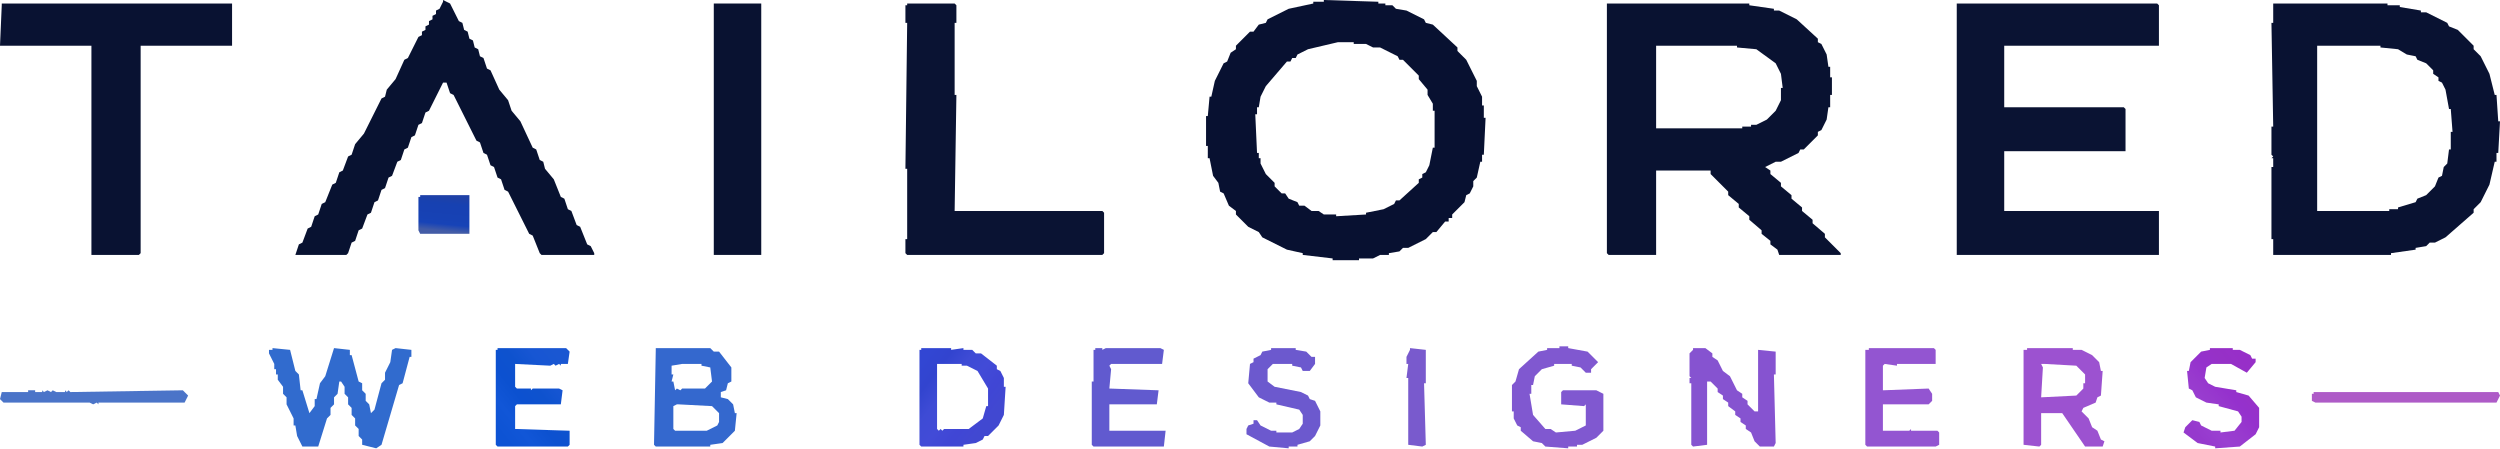
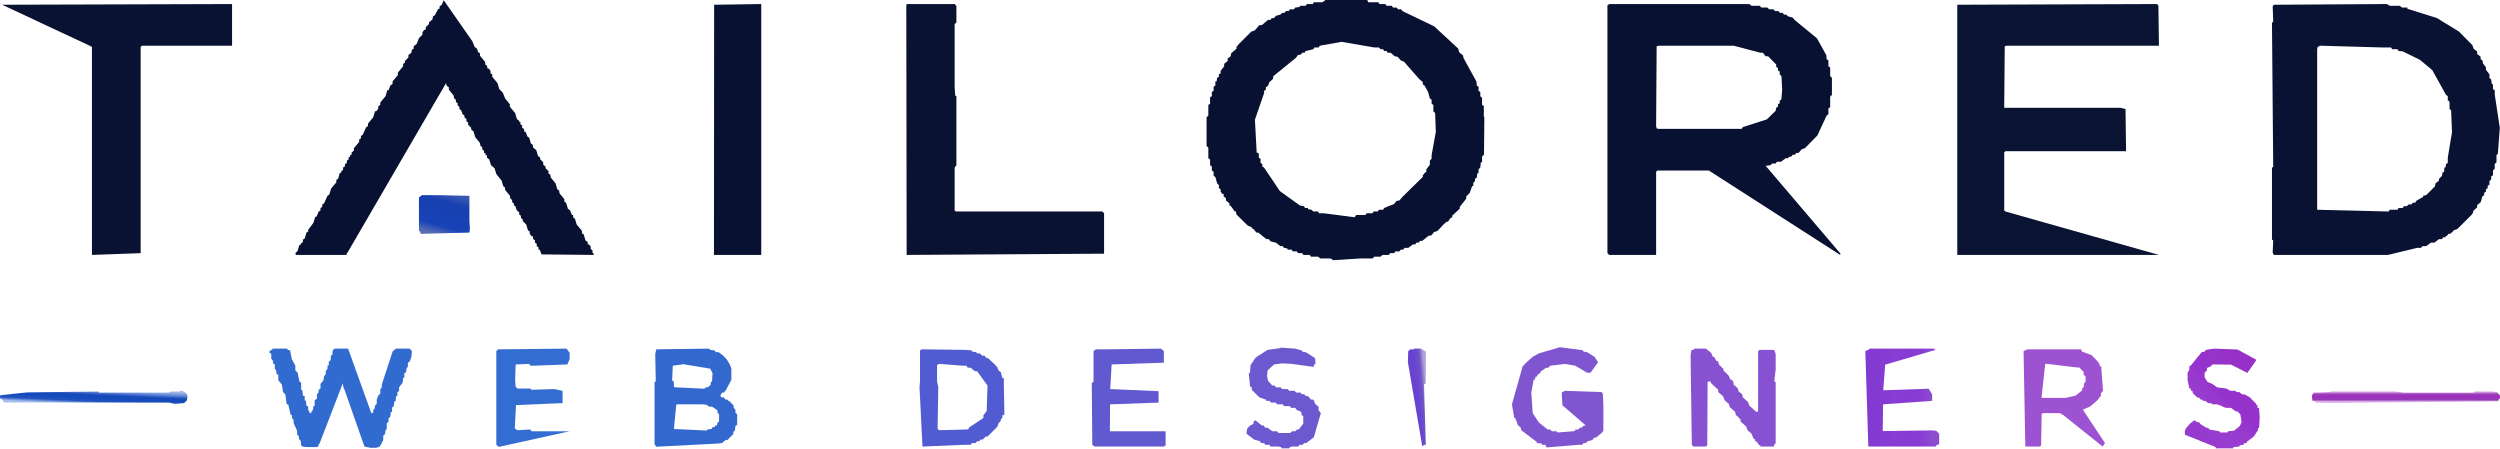
<svg xmlns="http://www.w3.org/2000/svg" viewBox="0 0 1422 255" role="img" aria-label="Tailored Web Designers">
  <defs>
-     <linearGradient id="g8" gradientUnits="userSpaceOnUse" x1="253.2" y1="109.8" x2="250.9" y2="133.2">
-       <stop offset="0.083" stop-color="#1f41a6" />
-       <stop offset="0.25" stop-color="#1741b1" />
-       <stop offset="0.417" stop-color="#1741b3" />
-       <stop offset="0.583" stop-color="#1742b4" />
-       <stop offset="0.75" stop-color="#1743b7" />
-       <stop offset="0.917" stop-color="#435ca6" />
+     <linearGradient id="g8" gradientUnits="userSpaceOnUse" x1="256.3" y1="108.4" x2="248.8" y2="135.3">
+       <stop offset="0.083" stop-color="#3956b4" />
+       <stop offset="0.25" stop-color="#1741b0" />
+       <stop offset="0.417" stop-color="#1741b2" />
+       <stop offset="0.583" stop-color="#1742b5" />
+       <stop offset="0.75" stop-color="#1843b7" />
+       <stop offset="0.917" stop-color="#556cb5" />
    </linearGradient>
-     <linearGradient id="g11" gradientUnits="userSpaceOnUse" x1="275.5" y1="243.9" x2="325.8" y2="203.5">
-       <stop offset="0.083" stop-color="#0d53d4" />
-       <stop offset="0.25" stop-color="#1156d7" />
-       <stop offset="0.417" stop-color="#0c51d0" />
-       <stop offset="0.583" stop-color="#0e52ce" />
-       <stop offset="0.75" stop-color="#1756d3" />
-       <stop offset="0.917" stop-color="#1a57d2" />
-     </linearGradient>
-     <linearGradient id="g13" gradientUnits="userSpaceOnUse" x1="566.0" y1="242.4" x2="518.0" y2="205.6">
-       <stop offset="0.083" stop-color="#4148d1" />
-       <stop offset="0.25" stop-color="#4046d5" />
-       <stop offset="0.417" stop-color="#424bd7" />
-       <stop offset="0.583" stop-color="#3e4bd5" />
-       <stop offset="0.75" stop-color="#3244cf" />
-       <stop offset="0.917" stop-color="#3246d3" />
-     </linearGradient>
-     <linearGradient id="g20" gradientUnits="userSpaceOnUse" x1="1285.3" y1="207.8" x2="1242.2" y2="245.3">
+     <linearGradient id="g11" gradientUnits="userSpaceOnUse" x1="1285" y1="207.1" x2="1243.4" y2="247">
      <stop offset="0.083" stop-color="#972fc8" />
-       <stop offset="0.25" stop-color="#9631c7" />
+       <stop offset="0.25" stop-color="#9734c8" />
      <stop offset="0.417" stop-color="#9531cd" />
      <stop offset="0.583" stop-color="#983ace" />
-       <stop offset="0.75" stop-color="#9a3fd1" />
-       <stop offset="0.917" stop-color="#9639cd" />
+       <stop offset="0.75" stop-color="#993dd1" />
+       <stop offset="0.917" stop-color="#963acd" />
+     </linearGradient>
+     <linearGradient id="g17" gradientUnits="userSpaceOnUse" x1="799.1" y1="226.3" x2="812.7" y2="225.1">
+       <stop offset="0.083" stop-color="#896dd1" />
+       <stop offset="0.25" stop-color="#6945ce" />
+       <stop offset="0.417" stop-color="#6842d0" />
+       <stop offset="0.583" stop-color="#6945d1" />
+       <stop offset="0.75" stop-color="#7154c5" />
+       <stop offset="0.917" stop-color="#b0a1d9" />
+     </linearGradient>
+     <linearGradient id="g19" gradientUnits="userSpaceOnUse" x1="1061" y1="226.1" x2="1102.7" y2="226.1">
+       <stop offset="0.083" stop-color="#833ad3" />
+       <stop offset="0.25" stop-color="#853cd2" />
+       <stop offset="0.417" stop-color="#883dd3" />
+       <stop offset="0.583" stop-color="#883bd3" />
+       <stop offset="0.75" stop-color="#893bd4" />
+       <stop offset="0.917" stop-color="#8d4dcf" />
+     </linearGradient>
+     <linearGradient id="g21" gradientUnits="userSpaceOnUse" x1="53.2" y1="220.1" x2="52.7" y2="230.9">
+       <stop offset="0.083" stop-color="#a4b9e6" />
+       <stop offset="0.25" stop-color="#6689da" />
+       <stop offset="0.417" stop-color="#1548b9" />
+       <stop offset="0.583" stop-color="#144bba" />
+       <stop offset="0.75" stop-color="#2252c1" />
+       <stop offset="0.917" stop-color="#a4bded" />
+     </linearGradient>
+     <linearGradient id="g22" gradientUnits="userSpaceOnUse" x1="1368" y1="222.6" x2="1368" y2="229">
+       <stop offset="0.083" stop-color="#d497e4" />
+       <stop offset="0.25" stop-color="#9a42b7" />
+       <stop offset="0.417" stop-color="#9c2ebc" />
+       <stop offset="0.583" stop-color="#9d31be" />
+       <stop offset="0.75" stop-color="#943eb0" />
+       <stop offset="0.917" stop-color="#deb2ed" />
    </linearGradient>
  </defs>
-   <path fill="#081231" fill-rule="evenodd" d="M252 0L256 2L261 12L263 13L264 17L266 18L267 22L269 23L270 27L272 28L273 32L275 33L277 39L279 40L284 51L289 57L291 63L296 69L303 84L305 85L307 91L309 92L310 96L315 102L319 112L321 113L323 119L325 120L328 128L330 129L334 139L336 140L338 144L338 145L308 145L307 144L303 134L301 133L289 109L287 108L285 102L283 101L281 95L279 94L277 88L275 87L273 81L271 80L258 54L256 53L254 47L252 47L244 63L242 64L240 70L238 71L236 77L234 78L232 84L230 85L228 91L226 92L223 100L221 101L219 107L217 108L215 114L213 115L211 121L209 122L206 130L204 131L202 137L200 138L198 144L197 145L168 145L170 139L172 138L175 130L177 129L179 123L181 122L183 116L185 115L189 105L191 104L193 98L195 97L198 89L200 88L202 82L207 76L217 56L219 55L220 51L225 45L230 34L232 33L238 21L240 20L240 18L242 17L242 15L244 14L244 12L246 11L246 9L248 8L248 6L250 5L252 1Z" />
-   <path fill="#081131" fill-rule="evenodd" d="M753 0L784 1L784 2L788 2L788 3L792 3L794 5L800 6L810 11L811 13L815 14L829 27L829 29L834 34L840 46L840 49L843 55L843 60L844 60L844 67L845 67L844 88L843 88L843 92L842 92L840 101L838 103L838 106L836 110L834 111L833 115L826 122L826 124L824 124L824 126L822 126L817 132L815 132L811 136L801 141L798 141L796 143L790 144L790 145L785 145L781 147L773 147L773 148L758 148L758 147L741 145L741 144L732 142L718 135L716 132L710 129L703 122L703 120L699 117L696 110L694 109L693 104L690 100L688 90L687 90L687 83L686 83L686 66L687 66L688 55L689 55L691 46L696 36L698 35L700 30L703 28L703 26L711 18L713 18L716 14L720 13L721 11L733 5L747 2L747 1L753 1ZM761 24L744 28L738 31L737 33L735 33L734 35L732 35L720 49L717 55L716 61L715 61L715 65L714 65L715 87L716 87L716 90L717 90L717 93L720 99L725 104L725 106L729 110L731 110L733 113L738 115L739 117L742 117L746 120L750 120L753 122L760 122L760 123L777 122L777 121L787 119L793 116L794 114L796 114L807 104L807 102L809 101L809 99L811 98L813 94L815 84L816 84L816 63L815 63L815 59L812 54L812 51L807 45L807 43L798 34L796 34L795 32L785 27L781 27L777 25L770 25L770 24L762 24Z" />
-   <path fill="#091232" fill-rule="evenodd" d="M1 2L132 2L132 26L80 26L80 144L79 145L52 145L52 26L0 26L1 3Z" />
-   <path fill="#091231" fill-rule="evenodd" d="M406 2L433 2L433 145L406 145L406 3Z" />
-   <path fill="#0a1333" fill-rule="evenodd" d="M516 2L543 2L544 3L544 13L543 13L543 54L544 54L543 120L627 120L628 121L628 144L627 145L516 145L515 144L515 136L516 136L516 96L515 96L516 13L515 13L515 3L516 3Z" />
-   <path fill="#091231" fill-rule="evenodd" d="M914 2L995 2L995 3L1009 5L1009 6L1012 6L1022 11L1034 22L1034 24L1036 25L1039 31L1040 38L1041 38L1041 44L1042 44L1042 54L1041 54L1041 61L1040 61L1039 68L1036 74L1034 75L1034 77L1026 85L1024 85L1023 87L1013 92L1010 92L1004 95L1007 97L1007 99L1013 104L1013 106L1019 111L1019 113L1025 118L1025 120L1031 125L1031 127L1038 133L1038 135L1047 144L1047 145L1012 145L1011 142L1007 139L1007 137L1002 133L1002 131L995 125L995 123L989 118L989 116L983 111L983 109L973 99L973 97L942 97L942 145L915 145L914 144L914 3ZM943 26L942 26L942 73L991 73L991 72L996 72L996 71L999 71L1005 68L1010 63L1013 57L1013 50L1014 50L1013 42L1010 36L999 28L988 27L988 26L944 26Z" />
-   <path fill="#0a1333" fill-rule="evenodd" d="M1113 2L1227 2L1228 3L1228 26L1140 26L1140 61L1208 61L1209 62L1209 86L1140 86L1140 120L1228 120L1228 145L1113 145L1113 3Z" />
-   <path fill="#091232" fill-rule="evenodd" d="M1293 2L1358 2L1358 3L1365 3L1365 4L1377 6L1377 7L1380 7L1392 13L1393 15L1398 17L1407 26L1407 28L1411 32L1416 42L1419 54L1420 54L1421 69L1422 69L1421 87L1420 87L1420 92L1419 92L1416 105L1411 115L1407 119L1407 121L1391 135L1385 138L1382 138L1380 140L1374 141L1374 142L1360 144L1360 145L1293 145L1293 136L1292 136L1292 95L1293 95L1293 90L1292 90L1293 89L1292 88L1292 72L1293 72L1292 13L1293 13L1293 3ZM1319 26L1318 26L1318 120L1359 120L1359 119L1364 119L1364 118L1374 115L1375 113L1380 111L1385 106L1387 101L1389 100L1390 95L1392 93L1393 85L1394 85L1394 75L1395 75L1394 62L1393 62L1391 51L1389 47L1387 46L1387 44L1384 42L1384 40L1380 36L1375 34L1374 32L1369 31L1364 28L1354 27L1354 26L1320 26Z" />
-   <path fill="url(#g8)" fill-rule="evenodd" d="M239 111L267 111L267 133L239 133L238 131L238 112L239 112Z" />
-   <path fill="#8058d0" fill-rule="evenodd" d="M887 197L892 197L892 198L903 200L909 206L905 210L905 212L902 212L899 209L894 208L894 207L884 207L884 208L877 210L873 214L872 219L871 219L871 224L870 224L872 236L879 244L882 244L885 246L896 245L902 242L902 230L901 231L888 230L888 223L889 222L908 222L912 224L912 245L908 249L900 253L897 253L897 254L892 254L892 255L879 254L877 252L872 251L865 245L865 243L863 242L861 238L861 234L860 234L860 219L862 217L864 210L875 200L880 199L880 198L887 198Z" />
-   <path fill="#316bce" fill-rule="evenodd" d="M155 198L165 199L168 211L170 213L171 222L172 222L176 235L179 231L179 227L180 227L182 218L185 214L190 198L199 199L199 202L200 202L204 217L206 218L206 222L208 224L208 228L210 230L211 235L213 233L217 218L219 216L219 212L222 206L223 199L225 198L234 199L234 203L233 203L229 218L227 219L217 253L214 255L206 253L206 250L204 248L204 244L202 242L202 238L200 236L200 232L198 230L198 226L196 224L196 220L194 217L193 217L192 224L190 226L190 230L188 232L188 236L186 238L181 254L172 254L169 248L168 242L167 242L167 238L163 230L163 226L161 224L161 220L158 216L158 213L157 213L157 210L156 210L156 207L153 201L153 199L155 199Z" />
-   <path fill="url(#g11)" fill-rule="evenodd" d="M283 198L322 198L324 200L323 207L319 207L319 208L318 207L316 208L315 207L313 208L293 207L293 220L294 221L302 221L302 222L303 221L318 221L320 222L319 230L294 230L293 231L293 244L324 245L324 253L323 254L283 254L282 253L282 199L283 199Z" />
-   <path fill="#3468ce" fill-rule="evenodd" d="M373 198L404 198L406 200L409 200L416 209L416 217L414 218L413 222L410 223L410 226L414 227L417 230L418 235L419 235L418 245L411 252L404 253L404 254L373 254L372 253L373 199ZM388 207L382 208L382 213L383 213L382 217L383 217L384 222L385 221L387 222L388 221L401 221L405 217L404 209L399 208L399 207L389 207ZM385 230L383 231L383 244L384 245L402 245L408 242L409 240L409 235L405 231L386 230Z" />
-   <path fill="url(#g13)" fill-rule="evenodd" d="M524 198L541 198L541 199L548 198L548 199L553 199L555 201L558 201L567 208L567 210L569 211L571 215L571 220L572 220L571 236L568 242L562 248L560 248L559 250L555 252L548 253L548 254L524 254L523 253L523 199L524 199ZM534 207L533 207L533 244L534 245L535 244L536 245L537 244L551 244L559 238L561 231L562 231L562 221L556 211L550 208L547 208L547 207L535 207Z" />
-   <path fill="#615acf" fill-rule="evenodd" d="M623 198L627 198L627 199L629 198L660 198L662 199L661 207L632 207L631 208L632 210L631 221L659 222L658 230L631 230L631 245L663 245L662 254L622 254L621 253L621 217L622 217L622 199L623 199Z" />
-   <path fill="#6c59ce" fill-rule="evenodd" d="M723 198L737 198L737 199L743 200L746 203L748 203L748 207L745 211L741 211L740 209L735 208L735 207L724 207L721 210L721 217L725 220L740 223L744 225L745 227L748 228L751 234L751 242L748 248L745 251L738 253L738 254L733 254L733 255L722 254L709 247L709 244L710 242L713 241L713 239L715 239L717 242L723 245L726 245L726 246L735 246L739 244L741 241L741 236L739 233L726 230L726 229L722 229L716 226L710 218L711 207L713 206L713 204L717 202L718 200L723 199Z" />
-   <path fill="#795acd" fill-rule="evenodd" d="M802 198L811 199L811 218L810 218L811 253L809 254L801 253L801 215L800 215L801 207L800 207L800 203L802 199Z" />
-   <path fill="#8653d0" fill-rule="evenodd" d="M963 198L970 198L974 201L974 203L977 205L980 211L984 214L988 222L991 224L991 226L994 228L994 230L998 234L1000 234L1000 199L1010 200L1010 213L1009 213L1010 252L1009 254L1001 254L998 251L996 246L993 244L993 242L990 240L990 238L987 236L987 234L983 231L983 229L980 227L980 225L977 223L977 221L973 217L971 217L971 253L963 254L962 253L962 218L961 218L961 215L962 215L961 214L961 201L963 199Z" />
-   <path fill="#9355d1" fill-rule="evenodd" d="M1063 198L1100 198L1101 199L1101 207L1079 207L1079 208L1072 207L1071 208L1071 222L1097 221L1099 224L1099 228L1097 230L1071 230L1071 245L1086 245L1087 244L1087 245L1102 245L1103 246L1103 253L1101 254L1062 254L1061 253L1061 199L1063 199Z" />
-   <path fill="#9c52d0" fill-rule="evenodd" d="M1153 198L1179 198L1179 199L1184 199L1190 202L1194 206L1195 211L1196 211L1195 225L1193 226L1192 229L1185 232L1184 234L1188 238L1190 243L1193 245L1195 250L1197 251L1196 254L1186 254L1173 235L1161 235L1161 253L1160 254L1151 253L1151 199L1153 199ZM1162 207L1161 207L1162 209L1161 226L1181 225L1185 221L1185 218L1186 218L1186 213L1181 208L1163 207Z" />
-   <path fill="url(#g20)" fill-rule="evenodd" d="M1257 198L1270 198L1270 199L1274 199L1280 202L1281 204L1283 204L1283 206L1278 212L1269 207L1258 207L1255 209L1254 215L1256 218L1260 220L1272 222L1272 223L1279 225L1285 232L1285 243L1283 247L1274 254L1260 255L1260 254L1250 252L1242 246L1243 243L1247 239L1251 240L1252 242L1258 245L1263 245L1263 246L1271 245L1275 240L1275 237L1273 234L1262 231L1262 230L1255 229L1249 226L1247 222L1245 221L1244 211L1245 211L1246 206L1252 200L1257 199Z" />
-   <path fill="#4b74c8" fill-rule="evenodd" d="M16 222L20 222L20 223L24 223L24 222L25 223L27 222L29 223L30 222L32 223L37 223L37 222L38 223L39 222L40 223L104 222L107 225L105 229L56 229L56 230L55 229L53 230L51 229L2 229L0 227L1 223L16 223Z" />
-   <path fill="#ae5bc7" fill-rule="evenodd" d="M1316 223L1421 223L1422 225L1420 229L1317 229L1315 228L1315 224L1316 224Z" />
+   <path fill="#081131" fill-rule="evenodd" d="M268.7 23.5L270 26.7L271.3 27.7L272 29.7L273 30.3L273 31.7L276 35.3L276 36.7L277 37.3L277.3 39L278 39L279 40.3L279 41.7L280 42.3L280 43.7L283 47.3L284 50.7L286 52.7L287.3 56L290 59.3L290 60.7L293 64.3L294 67.7L295.3 68.7L295.3 69.3L296 69.3L296 70.7L297 71.3L297 72.7L298 73.3L298.3 75L299 75L300 77.7L301 78.3L302 81.7L303 82.3L303.3 84L305 85.3L306 88.7L307.3 89.7L307.3 90.7L309 92.3L309 93.7L310.3 94.7L310.3 95.7L312 97.3L312 98.7L313 99.3L313.3 101L316 104.3L317 107.7L318 108.3L318.3 110L321 113.3L321 114.7L322 115.3L323 118.7L324.3 119.7L325.3 122.3L326 122.3L326 123.7L327 124.3L328 127.7L331 131.3L331 132.7L332 133.3L333 136.7L334.3 137.7L334.3 139L335 139L336 140.3L336 141.7L337 142.3L337 143.7L337.7 144.3L337.7 145L308 144.7L307 142L306.3 142L306.3 140.7L305.3 140L305.3 138.7L304.3 138L304.3 136.7L303.3 136L303 134.3L302.3 134.3L301.3 133L301.3 131.7L300.3 131L299.3 127.7L297.3 125.7L297.3 124.7L296.3 124L296.3 122.7L295.3 122L295.3 120.7L294 119.7L293 117L292.3 117L292.3 115.7L291.3 115L291.3 113.7L290.3 113L290 111.3L287.3 108L287.3 106.7L286.3 106L285.3 102.7L282.3 99L281.3 95.7L279.3 94L278.3 90.7L277 89.7L277 88.3L276.3 88.3L276 87L275.3 87L275.3 85.7L274.3 85L274.3 83.7L273.3 83L273 81.3L270.3 78L269.3 74.7L268 73.7L268 72.7L266.3 71L266.3 69.7L265.3 69L265.3 67.7L264.3 67L264 65.3L263.3 65.3L262.3 62.7L261.3 62L261.3 60.7L260.3 60L260.3 58.7L259.3 58L259.3 56.7L258.3 56L258 54.3L255.3 51L255.3 49.7L254 48.7L253.7 47.3L197.6 143.8L197.3 144L197 145L168.3 145L168 144L169.3 142.7L170.3 139.3L171 139.3L171 138.7L172.3 137.7L172.3 136.3L173.3 135.7L174.3 132.3L175.3 131.7L175.3 130.7L178.3 126.7L179.3 123.3L180 123.3L181.3 120.3L182.3 119.7L182.3 118.3L183.3 117.7L183.3 116.3L184.3 115.7L186.3 111.3L187.3 110.7L188.3 107.3L191.3 103.7L191.3 102.3L192.3 101.7L193.3 98.3L194 98.3L194.3 97L195 97L195.3 95L196 95L196.3 93.3L197.3 92.7L197.3 91.3L198.3 90.7L198.3 89.3L199 89.3L199.3 88L200 88L200 86.7L201.3 85.7L201.3 84.3L204.3 80.7L204.3 79.3L205.3 78.7L205.3 77.3L206.3 76.7L208.3 72.3L209.3 71.7L209.3 70.3L212.3 66.7L213.3 63.3L214 63.3L215 62L215.3 60.3L216.3 59.7L216.3 58.3L219.3 54.7L220.3 51.3L221 51.3L222 48.7L223.3 47.7L223.3 46.3L226.3 42.7L226.3 41.3L229.3 37.7L229.3 36.3L230.3 35.7L230.3 34.7L232.3 32.7L232.3 31.3L234 30L234.3 28.3L235.3 27.7L235.3 26.3L237 25L238.3 21.7L240.3 19.7L240.3 18.3L241.3 17L242 17L242.3 15.3L244 13.7L244 12.7L246 11L246.3 9.3L247.3 8.7L249.3 5L250 5L250 3.7L251.3 2.7L252.3 0.3L252.3 0Z" />
+   <path fill="#081131" fill-rule="evenodd" d="M777.7 0L778.3 1.3L784 1.3L784.7 2.3L788 2.3L788.7 3.3L791.7 3.3L792.3 4.3L794.3 4.3L795.3 5.3L797 5.3L797.7 6.3L815.8 15L829.4 27.6L830 29.7L832.3 31.7L832.3 32.7L839.8 46.4L840 48.7L841 49.3L841 51.7L842 52.3L842 54.7L843 55.7L843 59.7L844 60.3L844 66L844.3 67L844.1 88L843 89L843 92.3L842.3 92.3L842 95.3L841 96.3L841 98.3L840.3 98.7L840 101L839 101.7L839 103L838 104L838 105.7L837.3 106L836 109.7L834 111.7L834 113L830.3 117.7L830.3 118.7L826 122.7L826 123.7L825 124L823.7 126L822.3 126.3L822.3 127L821.7 127L817.7 131.3L815.7 132L814 134L812.7 134L809 137L807.7 137L807 138L805.7 138L805 139L803.7 139L801 141L799 141L798 142L796.7 142L796 143L793.7 143L793 144L790.7 144L790 145L786.3 145L785.3 146L781.7 146L780.7 147L774 147L758 148L757.7 147.3L756.3 147L751 147L749.7 146L745.7 146L745 145L741.3 145L740.7 144L738.3 144L737.7 143L735.3 143L734.7 142L732.3 142L732.3 141.3L730.3 141L729.7 140L728.3 140L725.7 138L722.7 137.3L721.7 136L720.3 136L715.7 132.3L714.7 132.3L712.7 130L712 130L712 129.3L709.7 128.3L703.3 122L703 120.3L702.3 120.3L700 117L699.3 117L699.3 115.7L697.3 114L697.3 112.7L696 111.7L696 110.3L695.3 110.3L694.3 109L694.3 107.7L693.3 107L693.3 105.3L692.3 104.3L691.3 100.7L690.3 100L690.3 97.7L689.3 97L689.3 94.7L688.3 94L688.3 90.7L687.3 90L687.3 84L686.3 83L686.3 66.7L687.3 65.7L687.3 59.7L688.3 59L688.3 55.3L689.3 54.7L689.3 52.3L690.3 51.7L690.3 49.3L691.3 48.7L691.3 46.3L692 46.3L692.3 44.3L693.3 43.7L693.3 42.3L694.3 41.7L694.3 40.3L696.3 37.7L696.3 36.3L698.3 34.7L698.3 33.3L700 32L700.3 30.3L703.3 27.7L703.3 26.3L704 26.3L704 25.7L711.7 18L713.7 17.3L716.3 14.3L717.7 14.3L721.3 11.3L722.7 11.3L723.3 10.3L724.7 10.3L725.7 9L728.3 8.3L729.3 7.3L730.7 7.3L731.3 6.3L733 6.3L733.7 5.3L736 5.3L736.7 4.3L739.3 4L739.3 3.3L742.7 3.3L743.3 2.3L746.7 2.3L747.3 1.3L752 1.3L753.7 0.3L753.7 0ZM750.7 26L750 27L747.7 27L747 28L742.7 29L742 30L740.7 30L740 31L738.3 31.3L737 33L724.3 43.3L724 45L722 46.7L721.3 48.7L720 49.7L720 51L719 51.7L719 53L713.8 68.1L714.8 86.7L716 87.3L716 89.7L717 90.3L717 92.7L718 93.3L718 94.7L719 95.3L728 108.7L739.4 116.9L741.7 117.3L742.3 118.3L744 118.3L744 119L746 119.3L747 120.3L749.7 120.3L750.3 121.3L753 121.3L770.6 123.6L771.3 122.3L776.7 122.3L777.3 121.3L780.7 121.3L781.3 120.3L783.7 120.3L784.3 119.3L786.7 119.3L787.3 118.3L793 116L794.3 114.3L796 114L797.7 112L809.3 100.6L809.3 99.3L810 99.3L810 98.7L811.3 97.7L811.3 96.3L813.3 93.7L813.3 91.3L814.3 90.3L814.3 88.3L816.7 75L816.3 64.3L815.3 63.3L815.3 59.7L814.3 59L814.3 56.7L813.3 56L812.3 52.3L810.3 48.7L809.3 48L809.3 46.7L807.3 45L798.6 35.1L796.7 34.3L795 32.3L793.3 32L791 30L789.3 30L788.7 29L787.3 29L786.7 28L785.3 28L784.3 27L781.7 27L763.1 23.8Z" />
+   <path fill="#091232" fill-rule="evenodd" d="M132 2.3L132 26L80.7 26L80 26.7L80 144L52.3 145L52.3 26.7L51 26L1.2 2.7Z" />
+   <path fill="#081131" fill-rule="evenodd" d="M433 2.3L433 145L406.1 145L406.2 2.7Z" />
+   <path fill="#0a1232" fill-rule="evenodd" d="M543.3 2.3L543.3 3L544 3L544 12.7L543 13.7L543 49L543.3 54.3L544 54.7L544 94L543 95.3L543 119.7L543.7 120.3L627 120.3L628 121.3L628 144.3L515.7 145L515.5 2.7L516 2.3Z" />
+   <path fill="#081131" fill-rule="evenodd" d="M995 2.3L996.3 3.3L1001.3 3.3L1001.3 4L1002.3 4.3L1005.3 4.3L1006.3 5.3L1008.7 5.3L1009.7 6.3L1011.7 6.3L1012.3 7.3L1014 7.3L1014.7 8.3L1016 8.3L1017 9.3L1019.7 10L1020.7 11.3L1033.5 21.8L1038.8 31.4L1039 33.7L1040 34.3L1040 37.7L1041 38.3L1041 43.3L1042 44.3L1042 54.3L1041.3 54.3L1041 55.3L1041 61L1040 61.7L1040 65L1039 65.7L1033.7 77.1L1026.6 84.3L1024.7 85L1023 87L1021.7 87L1021 88L1019.7 88L1019 89L1017.3 89.3L1017.3 90L1015.7 90L1013 92L1010.7 92L1010 93L1008 93L1007 94L1004.3 94.3L1046.8 144.2L1046.7 145L972 97L942.7 97L942 97.7L942 145L915.3 145L914.3 144L914.3 3L915 2.7L915 2.3ZM942.3 26.3L942 71.7L942.3 73L943.3 73.3L990.7 73.3L991.3 72.3L1005 67.9L1010 63L1010.3 61.3L1011.3 60.7L1011.3 59.3L1012.3 58.7L1012.3 57L1013 57L1013.3 56L1013.7 51L1013.3 43.3L1012.3 42.3L1012.3 40.7L1011.3 40L1011.3 38.7L1010.3 38L1010.3 36.7L1005.7 32L1004.3 32L1002.7 30L1001.3 30L986.1 26L944 26L943.7 26Z" />
+   <path fill="#0a1332" fill-rule="evenodd" d="M1227 2.3L1227.7 3.3L1228 26L1141.3 26L1140.3 26.3L1140 61.3L1206 61.3L1209 62L1209.3 86L1140.7 86L1140 86.7L1140 119.7L1140.7 120.3L1228 145L1113.3 145L1113.3 2.7Z" />
+   <path fill="#091232" fill-rule="evenodd" d="M1357.7 2.3L1359.3 3.3L1365 3.3L1366.3 4.3L1369.3 4.3L1369.3 5L1370.3 5.3L1386.2 10.3L1398.7 18L1406.3 25.7L1407 27.7L1409 29.3L1409 30.7L1411 32.3L1411 33.7L1412 34.3L1412.3 36L1414 38.3L1414 39.7L1416 42.3L1416 44.3L1417 45.3L1417.3 47.7L1418 48L1418 50.7L1419 51.3L1419 53.7L1421.9 72.8L1420.8 87.3L1420 88.3L1420 92.3L1419 93.3L1419 96L1418 97L1418 99.7L1417 100.3L1417 102L1416 103L1416 105L1415 105.7L1415 107L1414 107.7L1414 109L1413 109.7L1413 111L1412 111.7L1411 115L1409 116.7L1409 118L1407 119.7L1406.3 121.7L1397.7 130.3L1395.7 131L1394.7 132.3L1394 132.3L1394 133L1392.7 133L1391.7 134.3L1391 134.3L1391 135L1389.7 135L1389 136L1387.3 136L1384.7 138L1382.7 138L1380 140L1378 140L1377 141L1374.7 141L1358.3 145L1293.3 145L1292.7 143.7L1293 136.7L1292.3 136.3L1292.3 95.3L1293 95L1292.3 13L1293 12.3L1292.7 3.7L1293.3 2.7ZM1318.3 26.7L1318 28L1318 119.3L1358.7 120.3L1359.3 119.3L1363.7 119.3L1364.3 118.3L1366.7 118.3L1367.3 117.3L1369 117.3L1370 116.3L1371.7 116.3L1372.3 115.3L1373.7 115.3L1374.7 114L1378.3 112L1378.3 111.3L1380 111L1385 106L1385.3 104.3L1387.3 102.7L1387.3 101.7L1389 100L1389.3 98L1390 98L1390.3 97L1390.3 95.3L1391 95.3L1391.3 93.3L1392.3 92.7L1392.3 89.7L1394.7 75.2L1394.2 62.7L1393.3 62L1393.3 58.3L1393 57.3L1392.3 57.3L1392.3 54.7L1391.3 54L1383.5 39.9L1376.4 34L1366.6 29.2L1364.3 29L1363.7 28L1360.7 28L1360 27L1355 27L1320 26L1319.7 26Z" />
+   <path fill="url(#g8)" fill-rule="evenodd" d="M267 111.4L267 125.7L267.3 130L267 132.3L239.3 133L239 131.7L238.3 131.3L238.3 112.3L240 111L250 111Z" />
+   <path fill="#7f56d0" fill-rule="evenodd" d="M900.3 199.2L900.7 200L902.7 200.3L907 203L909 206L904.7 212L902.7 212L896 208L890.3 207L881.7 208L881 209L879.3 209.3L876.3 211.3L876.3 212L874.7 213L874 214.3L873.3 214.3L873.3 215.3L872.3 216.3L871 223.3L871.8 235L875.3 240.3L880.3 244.3L881.7 244.3L882.7 245.3L885.3 245.3L886 246L895 245.3L896 245L896 244.3L897.7 244.3L898.7 243.3L900.3 243L900.3 242.3L902 242L888.7 230.5L888.3 223.3L890 222.3L911 223L911.7 224L912 230.3L912 245L911.3 246L907.7 249L906.7 249L905.7 250.3L903 251L902 252L900.7 252L900 253L897.7 253L879.7 254.5L879 253L877 253L877 252.3L874.3 252L874 251.3L865.3 244.7L865 243.3L863.3 241.7L862 238L861.3 237.7L860 230L866.2 207.9L867 208L867 207.3L871.7 203L875.3 201L887.3 197.5Z" />
+   <path fill="#6c59cf" fill-rule="evenodd" d="M736.7 198.3L740.3 199.3L741.3 200.3L742.7 200.3L748 203.7L748.3 206.7L747.3 207.7L747.3 208.7L734.1 206.9L729 206.7L724.7 207.3L721 210.7L720.7 214L721.3 216.7L723.7 219.3L725 219.3L725.7 220.3L728.3 220.3L729.3 221.3L732.3 221.3L733.3 222.3L736.3 222.3L737.3 223.3L740 223.3L740 224L742 224.3L742.7 225.3L744 225.3L745.7 227.3L747 227.3L748.3 230L750 231.3L750 233.3L751.3 235L747.3 248.7L743 252L741.7 252L741 253L739.3 253L738.3 254L735 254L733.7 254.3L733.3 255L729 255L728.7 254.3L727 254L722.7 254L722 253L719.7 253L719 252L717.3 252L716.7 251L713.3 250L709 246.7L709.3 244L710.7 242.3L713 241L713 240L714 239L717.7 242L718.7 242L719.7 243.3L721 243.3L723.7 245.3L726.3 245.3L727.3 246.3L733.7 246.3L735 245.3L736.7 245.3L737.7 244.3L738.7 244.3L741.3 241L741.3 236.7L740.3 236L740.3 234.7L739.7 234L737.7 233.3L736.7 232L734.3 232L733.7 231L730.3 231L729.7 230L726.3 230L725.7 229L723 229L722 228L720.3 228L720 227.3L716.3 226L712 221.7L712 220.3L711 219.7L710.3 212.3L711 212L711.3 207.7L714.3 203.3L721 199L728.3 198L728.3 197.7Z" />
+   <path fill="url(#g11)" fill-rule="evenodd" d="M1272.7 198.8L1283.5 204.7L1278.3 212.1L1269 207.4L1258.3 207.3L1257.7 208.3L1255.3 209.3L1255.3 210.7L1254 212L1254 214.7L1255.7 217.3L1258.3 218.3L1261 220.3L1266.3 221L1268.7 222.3L1271.7 222.3L1272 223L1273.7 223L1275.3 224.3L1276.7 224.3L1279.7 226L1283.3 229.7L1283.3 230.3L1284 230.3L1284 231.7L1285 232.3L1285.3 237.3L1285 243.3L1284.3 243.7L1284.3 244.7L1282 248.3L1278 251.3L1278 252L1276.7 252L1276 253L1274 253.3L1273.7 254L1270.3 254.3L1270.3 255L1260.3 255L1260.3 254.3L1242.8 247.3L1242.7 245.3L1243.3 243.7L1246.3 240.3L1247 240.3L1247.3 239.3L1249 239.3L1249.3 240L1251 240.3L1251.7 241.3L1255 243.3L1256 243.3L1256.7 244.3L1262.3 245.3L1263 246L1267 246L1267.3 245.3L1270.7 245L1274 242.3L1275 240L1274.3 235.7L1272.7 234L1271.7 234L1269 232L1266 232L1261.3 230L1258.3 230L1257.7 229.3L1256 229.3L1254.3 228L1253 228L1252.7 227.3L1251.7 227.3L1251 226.3L1249.7 226L1247.3 223.7L1247 222.3L1246.3 222.3L1246 221L1245.3 221L1244.3 216.3L1244.3 212L1245.3 210.3L1245.3 208.3L1246.3 207.7L1252.3 200.3L1254 200L1254.7 199L1259.3 198.3Z" />
+   <path fill="#316bcf" fill-rule="evenodd" d="M163.3 198.3L163.7 199L165 199.3L166 204.3L168 208L168 210.7L169.3 212L170.3 217L171.3 217.7L171.3 221.7L172 222L172.3 225L173.3 225.3L173.3 227.7L174 228L174.3 230.7L175.3 231.3L175.3 233L176.3 235L177 235L177.3 233.7L178 233.3L178.3 231L179 230.7L179 227.7L180.3 226.7L180.3 224L181 223.7L181.3 221.7L182.3 221L182.3 218.3L184 216.3L184.3 214L185.3 212.7L185.3 211L186.3 209.7L186.3 208L187 207.7L187 205.7L188 205L188.3 202L189 202L189.3 199.3L190.3 198.3L198 198.3L211.2 235L212.3 234.7L212.3 233L213 232.7L213.3 230.7L214.3 229.7L214.3 227.3L215.3 224.7L216.3 224L216.3 221.3L217 220.7L217.3 218.3L223.4 199.7L225.3 198.3L233 198.3L234.3 199.7L234 203L233 205.7L232 206.3L232 208.7L231.3 209.3L231 211.7L230 212.3L230 214.7L229.3 215L229 217.7L227 220.3L227 222.3L226 223.3L226 225.3L225.3 225.3L225 228.3L224.3 228.3L224 231.3L223.3 231.3L223 232.3L223 234.3L222.3 234.3L222 237L221 238L221 240L220 240.7L220 244L219.3 244.7L219 247L218 247.7L218 250.3L216 254L214 254.7L210.7 254.7L207.3 254L195.9 221.5L195.3 220.3L195 218L181.8 252.2L181.3 252.7L181 254L180 254.3L174.3 254.3L172 254L171.3 253.3L171 250.7L170 249.7L170 248L169 247.3L169 245L167 240.7L167 238.7L166.3 238.3L166 236L165.3 236L164 230.3L163 229.7L162.3 224.3L161 223L160.3 218.7L158.3 216.3L158.3 213.3L157.3 212.7L157 210.3L156.3 210L156.3 207.3L155.3 206.7L155.3 205.3L154.3 204L154.3 201.3L153.3 200.7L153.3 199.7L155 198.7L155 198.3Z" />
+   <path fill="#346dd2" fill-rule="evenodd" d="M322.3 198.3L324 200.7L324 204.3L322.7 207.3L304 208L301.7 208L301 207L293.3 207.3L293 216.3L293.3 220L294.3 221L301.7 221L302.3 221.7L315.3 221.3L320 222.3L320 229.3L293.5 230.4L292.8 243.7L294.3 244.7L301.7 244.3L302.3 245.3L324 245.3L283.7 254.2L282.3 253L282.3 199.7L283.3 198.7Z" />
+   <path fill="#3368cf" fill-rule="evenodd" d="M403.3 198.3L404 199L406.3 199.3L407.3 200.3L408.7 200.3L411 202L413.3 204.3L415.3 207.7L416 209.7L416 216L413 221.7L411.7 223.3L410.7 223.3L409.7 225L410.3 226L411.7 226L412.7 227.3L414 227.3L414 228L414.7 228L417.3 230.7L417.3 232L418.3 233L418.3 234.7L419.3 235.7L419.3 241.7L418.3 242.3L418 245L417.3 245.3L417 247L413.7 250.3L412.7 250.3L410.7 252L408.3 252.3L373.3 254.1L372.3 252.7L372.3 217.3L373 217L372.7 201.3L373.3 198.7ZM382.7 208L382.3 216.3L383.3 217.3L383.3 220L384 220.3L400.7 221.1L401.3 220.3L402.7 220.3L404.3 218.7L404.3 217.3L405 217L405.3 212.3L404 209.7L388.3 207.1L388 207.3ZM383.3 244L402 244.9L402.3 244.3L404.7 244L405.3 243L406.7 242.7L406.7 242L407.7 242L408.3 240L409 240L409 235.3L408.3 235.3L408 233.3L405 231.3L403.3 231.3L402 230.3L400 230L385 230L384.7 230Z" />
+   <path fill="#525cd2" fill-rule="evenodd" d="M548.7 199L552.7 199.3L553 200L555.3 200.3L555.7 201L557.3 201L558.7 202.3L560 202.3L560.7 203.3L562.3 204L566.3 207.7L566.3 208.3L567 208.3L568 210.7L569.3 211.7L570 214.7L571 215.3L571 219L571.3 236L570.3 236L570 238L569.3 238.3L569.3 239.3L568 240.7L567.3 242.7L561.7 248.3L560.7 248.3L559 250L557.7 250L557 251L555.7 251L555 252L553 252L552 253L548.3 253L524.7 254L523 220L523.3 217L523.3 199.3L524.3 198.7ZM533 207.7L533 217L533.7 220L533.3 244L534.3 244.7L550 244.3L551 244L551 243.3L559.4 237.7L559.3 236.3L561.3 233.7L561.3 231.3L561.7 219.3L555.8 211.2L554.3 211L552.3 209.3L550.3 209L549.7 208L547.3 208L534.3 207L534 207Z" />
+   <path fill="#6059cf" fill-rule="evenodd" d="M660.3 198.3L662 199.7L662 206.3L632.3 207.3L631.5 221.3L659 222.5L659 229L631.4 230L631.3 245.3L663 245.3L663 253.3L662 254L622.7 254L621.3 253L621 218L622 217L622 199.7L623.3 198.7L629 198.7Z" />
+   <path fill="url(#g17)" fill-rule="evenodd" d="M808.3 198.3L811 200L811 218L810 218.7L811 253L810 253L809 254L800.8 206L801 199.7L802.3 198.7L804.3 198.7L804.3 198.3Z" />
+   <path fill="#8652d1" fill-rule="evenodd" d="M970.3 198.3L973.3 200.7L974.3 203L975 203L976.3 205.3L977 205.3L978 207.7L979.3 208.7L979.3 209.3L980 209.3L980.3 210.7L983.3 213.7L984.3 216L985 216L986 217.3L986 218.7L988.3 220.7L989 222.7L991 224.3L991.3 226L994.3 228.7L995 230.7L999 234.3L1000 234L1000 200L1000.7 199L1008.7 199L1009.3 199.3L1010 201.3L1010 210.3L1009.3 216L1009.3 217L1010 217.3L1010 252.3L1009.3 252.7L1009 254L1001.3 254L1001.3 253.3L1000.7 253.3L999 251L998.3 251L998.3 250L997.3 249.3L996.3 246.7L994 244.7L993.3 242.7L990 239.7L990 238.3L989.3 238.3L989.3 237.7L987.3 236L987 234.3L984 231.7L983.3 229.7L981 227.7L980 225.3L977.3 223L977.3 221.7L973.3 218L973 217L971.3 217L971.1 253.3L970.3 254L963.3 254L962.3 253L961.6 202.3L962 199.3L963.7 198.7L963.7 198.3Z" />
+   <path fill="url(#g19)" fill-rule="evenodd" d="M1100 198.3L1101 199L1072.3 207.4L1071.2 222L1097 221.1L1099 224.3L1099 228L1071.1 230L1070.9 245.2L1099 244.8L1101.3 245L1103 246.7L1103 252.7L1101.3 253.3L1101.3 254L1062.7 254L1061 199.7L1063.3 198.7L1063.3 198.3Z" />
+   <path fill="#9d52d1" fill-rule="evenodd" d="M1183.7 198.7L1184.3 200L1189.7 202L1193.3 205.7L1193.3 206.3L1194 206.3L1194.3 208L1195.3 208.7L1195.3 210.7L1196.2 222.3L1195 223.7L1195 225L1193 227.7L1188.7 231.3L1184.7 233L1197.3 252L1196 254L1173.6 236.1L1171.7 235L1162.3 235L1161.3 235.3L1161 253.3L1160.3 254L1152 254L1151 199.7L1153.3 198.7ZM1161.2 226.3L1175 226.3L1180.7 225L1184.3 222L1184.3 221L1185.3 220L1185.3 218.3L1186.3 217L1186.3 214.3L1185 212.7L1185.3 211.7L1182.7 209L1181.3 209L1163.7 206.9L1163.3 207Z" />
+   <path fill="url(#g21)" fill-rule="evenodd" d="M103.7 222.3L106 223.7L106.7 225.3L106.3 227.7L104.7 229.3L99.3 229.7L96.3 229L2.3 228.9L1 227L0 226.7L0 225L1 224.7L15.3 223.2L56 222.7L56.3 223.3L96 223.3L97.3 222.7L102.3 222.7L102.3 222.3Z" />
+   <path fill="url(#g22)" fill-rule="evenodd" d="M1362.3 222.7L1367.3 223.3L1407 223.3L1407.7 222.7L1417.3 222.7L1420.3 223L1422 225L1422 226.7L1421.3 227L1421 228.3L1325.3 229.2L1317 229L1316.7 228.3L1315.3 228L1315 225L1316 223.3L1325.7 223L1325.7 222.7Z" />
</svg>
